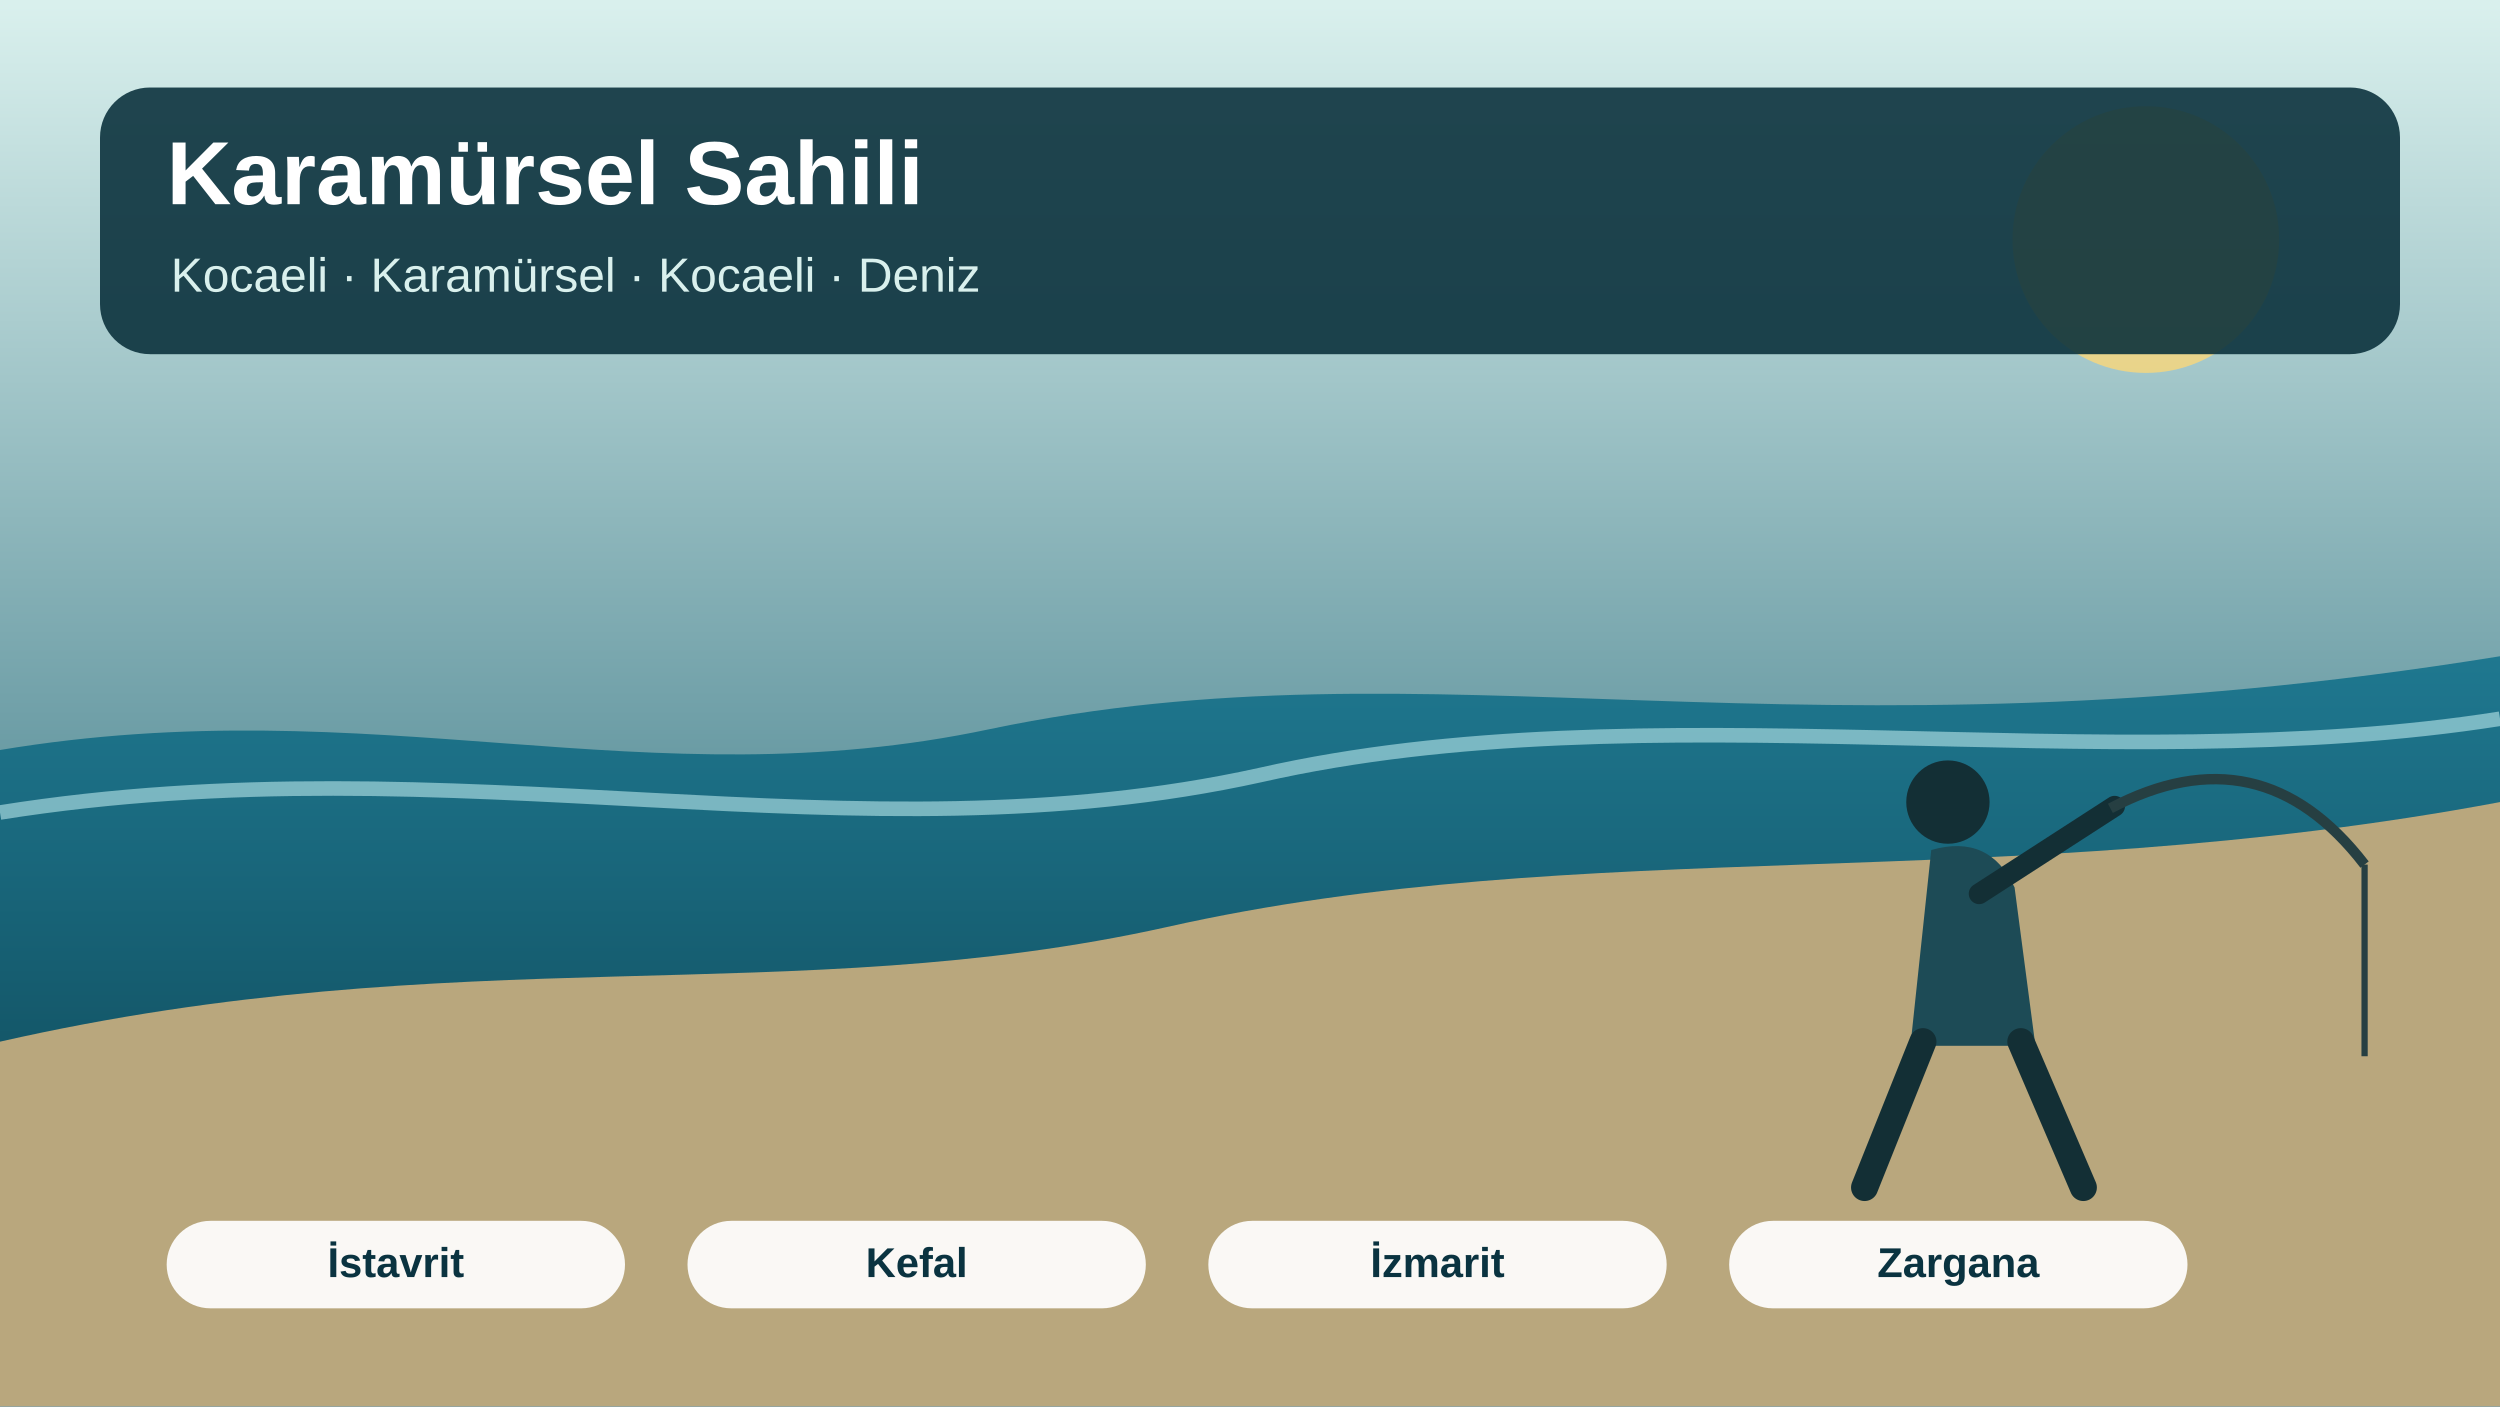
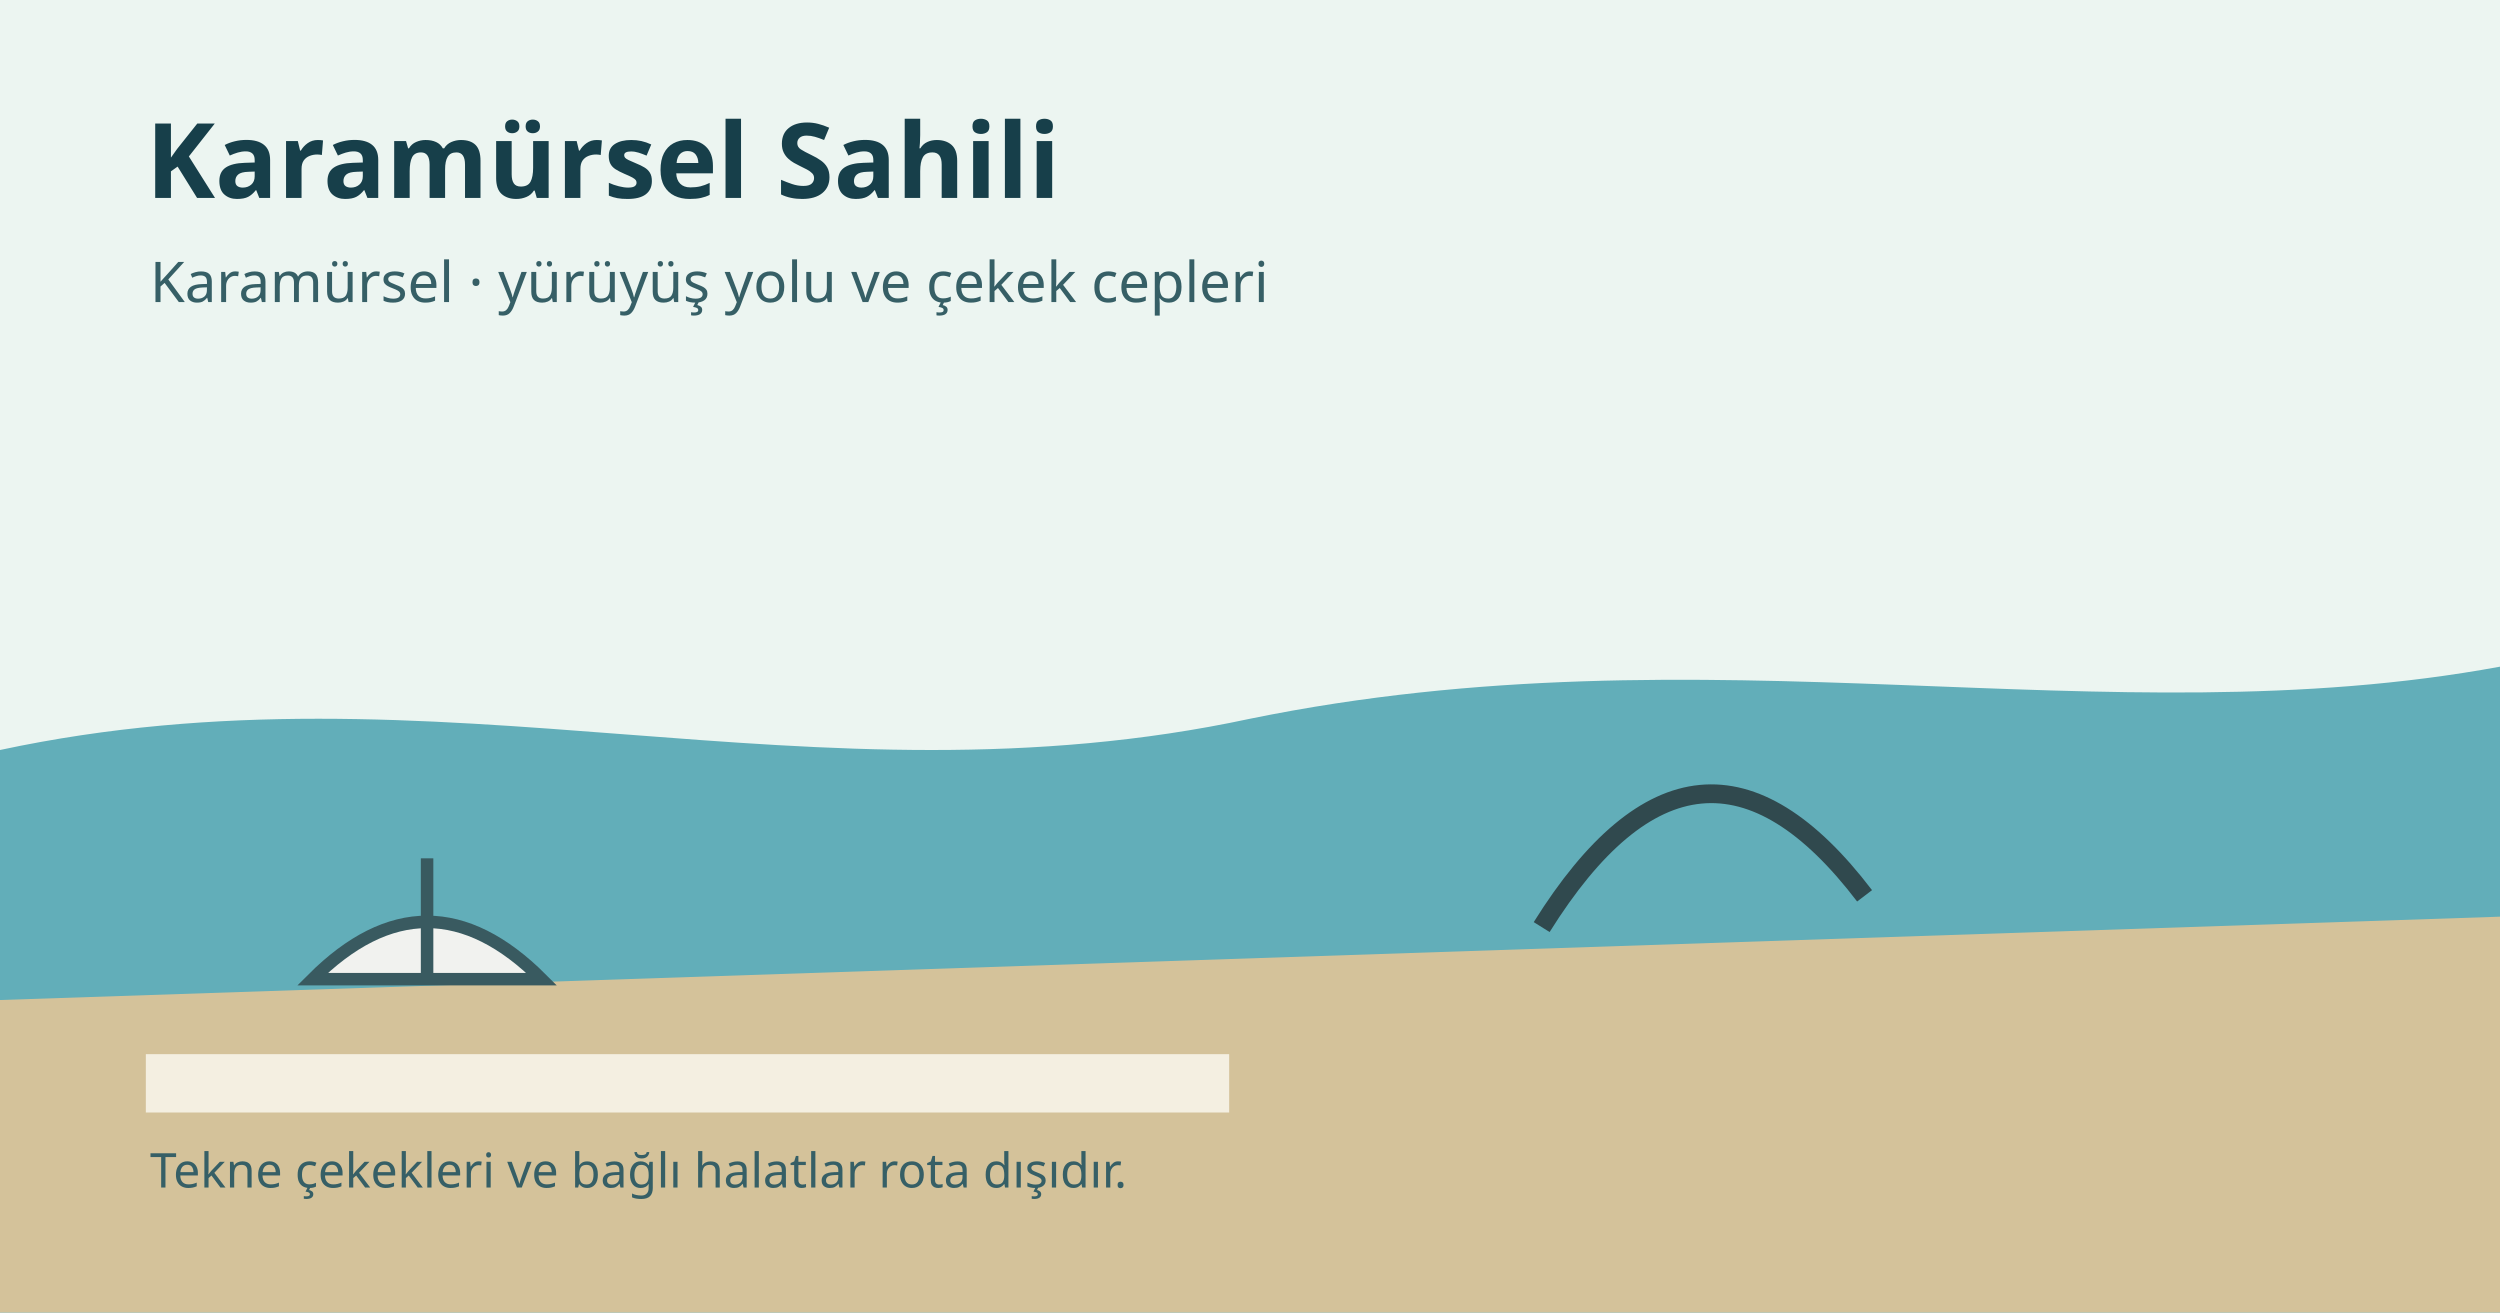
- <svg xmlns="http://www.w3.org/2000/svg" width="1200" height="675" viewBox="0 0 1200 675">
-   <defs>
-     <linearGradient id="sky" x2="0" y2="1">
-       <stop stop-color="#d9f0ed" />
-       <stop offset="1" stop-color="#0b5366" />
-     </linearGradient>
-     <linearGradient id="water" x2="0" y2="1">
-       <stop stop-color="#1f7890" />
-       <stop offset="1" stop-color="#093945" />
-     </linearGradient>
-   </defs>
-   <rect width="1200" height="675" fill="url(#sky)" />
-   <circle cx="1030" cy="115" r="64" fill="#f7d77c" fill-opacity=".82" />
-   <path d="M0 360 C180 330 310 385 475 350 C690 305 860 370 1200 315 V675H0z" fill="url(#water)" />
-   <path d="M0 390 C220 355 410 415 605 372 C790 330 1010 375 1200 345" fill="none" stroke="#b9e8eb" stroke-opacity=".6" stroke-width="7" />
-   <path d="M0 500 C220 450 380 485 560 445 C760 400 960 430 1200 385 V675 H0z" fill="#b9a77d" />
-   <g transform="translate(905 360)">
-     <circle cx="30" cy="25" r="20" fill="#132f35" />
-     <path d="M22 48q28-8 40 18l10 76h-60z" fill="#1d4b56" />
-     <path d="M45 69l65-42" stroke="#132f35" stroke-width="10" stroke-linecap="round" />
-     <path d="M108 28 Q180 -10 230 55" fill="none" stroke="#263f42" stroke-width="5" />
-     <path d="M230 55v92" stroke="#263f42" stroke-width="3" />
-     <path d="M18 140l-28 70M65 140l30 70" stroke="#132f35" stroke-width="13" stroke-linecap="round" />
-   </g>
-   <rect x="48" y="42" width="1104" height="128" rx="24" fill="#082f3a" fill-opacity=".88" />
-   <text x="80" y="98" font-family="Arial,sans-serif" font-size="43" font-weight="800" fill="#fff">Karamürsel Sahili</text>
-   <text x="82" y="140" font-family="Arial,sans-serif" font-size="23" fill="#d9f0ed">Kocaeli · Karamürsel · Kocaeli · Deniz</text>
-   <g transform="translate(80,586)">
-     <rect width="220" height="42" rx="21" fill="#fff" fill-opacity=".92" />
-     <text x="110" y="27" text-anchor="middle" font-family="Arial,sans-serif" font-size="20" font-weight="700" fill="#0a3340">İstavrit</text>
-   </g>
-   <g transform="translate(330,586)">
-     <rect width="220" height="42" rx="21" fill="#fff" fill-opacity=".92" />
-     <text x="110" y="27" text-anchor="middle" font-family="Arial,sans-serif" font-size="20" font-weight="700" fill="#0a3340">Kefal</text>
-   </g>
-   <g transform="translate(580,586)">
-     <rect width="220" height="42" rx="21" fill="#fff" fill-opacity=".92" />
-     <text x="110" y="27" text-anchor="middle" font-family="Arial,sans-serif" font-size="20" font-weight="700" fill="#0a3340">İzmarit</text>
-   </g>
-   <g transform="translate(830,586)">
-     <rect width="220" height="42" rx="21" fill="#fff" fill-opacity=".92" />
-     <text x="110" y="27" text-anchor="middle" font-family="Arial,sans-serif" font-size="20" font-weight="700" fill="#0a3340">Zargana</text>
-   </g>
+ <svg xmlns="http://www.w3.org/2000/svg" viewBox="0 0 1200 630" role="img" aria-labelledby="t d">
+   <rect width="1200" height="630" fill="#ecf5f1" />
+   <path d="M0 360C210 315 390 390 600 345C820 300 1010 355 1200 320V630H0Z" fill="#62aeb9" />
+   <path d="M0 480L1200 440V630H0Z" fill="#d4c29a" />
+   <path d="M70 520h520" stroke="#f4efe1" stroke-width="28" />
+   <path d="M150 470q55-55 110 0h-110z" fill="#f1f2ef" stroke="#395a60" stroke-width="6" />
+   <path d="M205 470v-58" stroke="#395a60" stroke-width="6" />
+   <path d="M740 445q75-120 155-15" fill="none" stroke="#30494e" stroke-width="9" />
+   <text x="70" y="95" font-family="system-ui" font-size="50" font-weight="700" fill="#173f4a">Karamürsel Sahili</text>
+   <text x="72" y="145" font-family="system-ui" font-size="27" fill="#365f66">Karamürsel · yürüyüş yolu ve çekek cepleri</text>
+   <text x="72" y="570" font-family="system-ui" font-size="23" fill="#365f66">Tekne çekekleri ve bağlı halatlar rota dışıdır.</text>
</svg>
